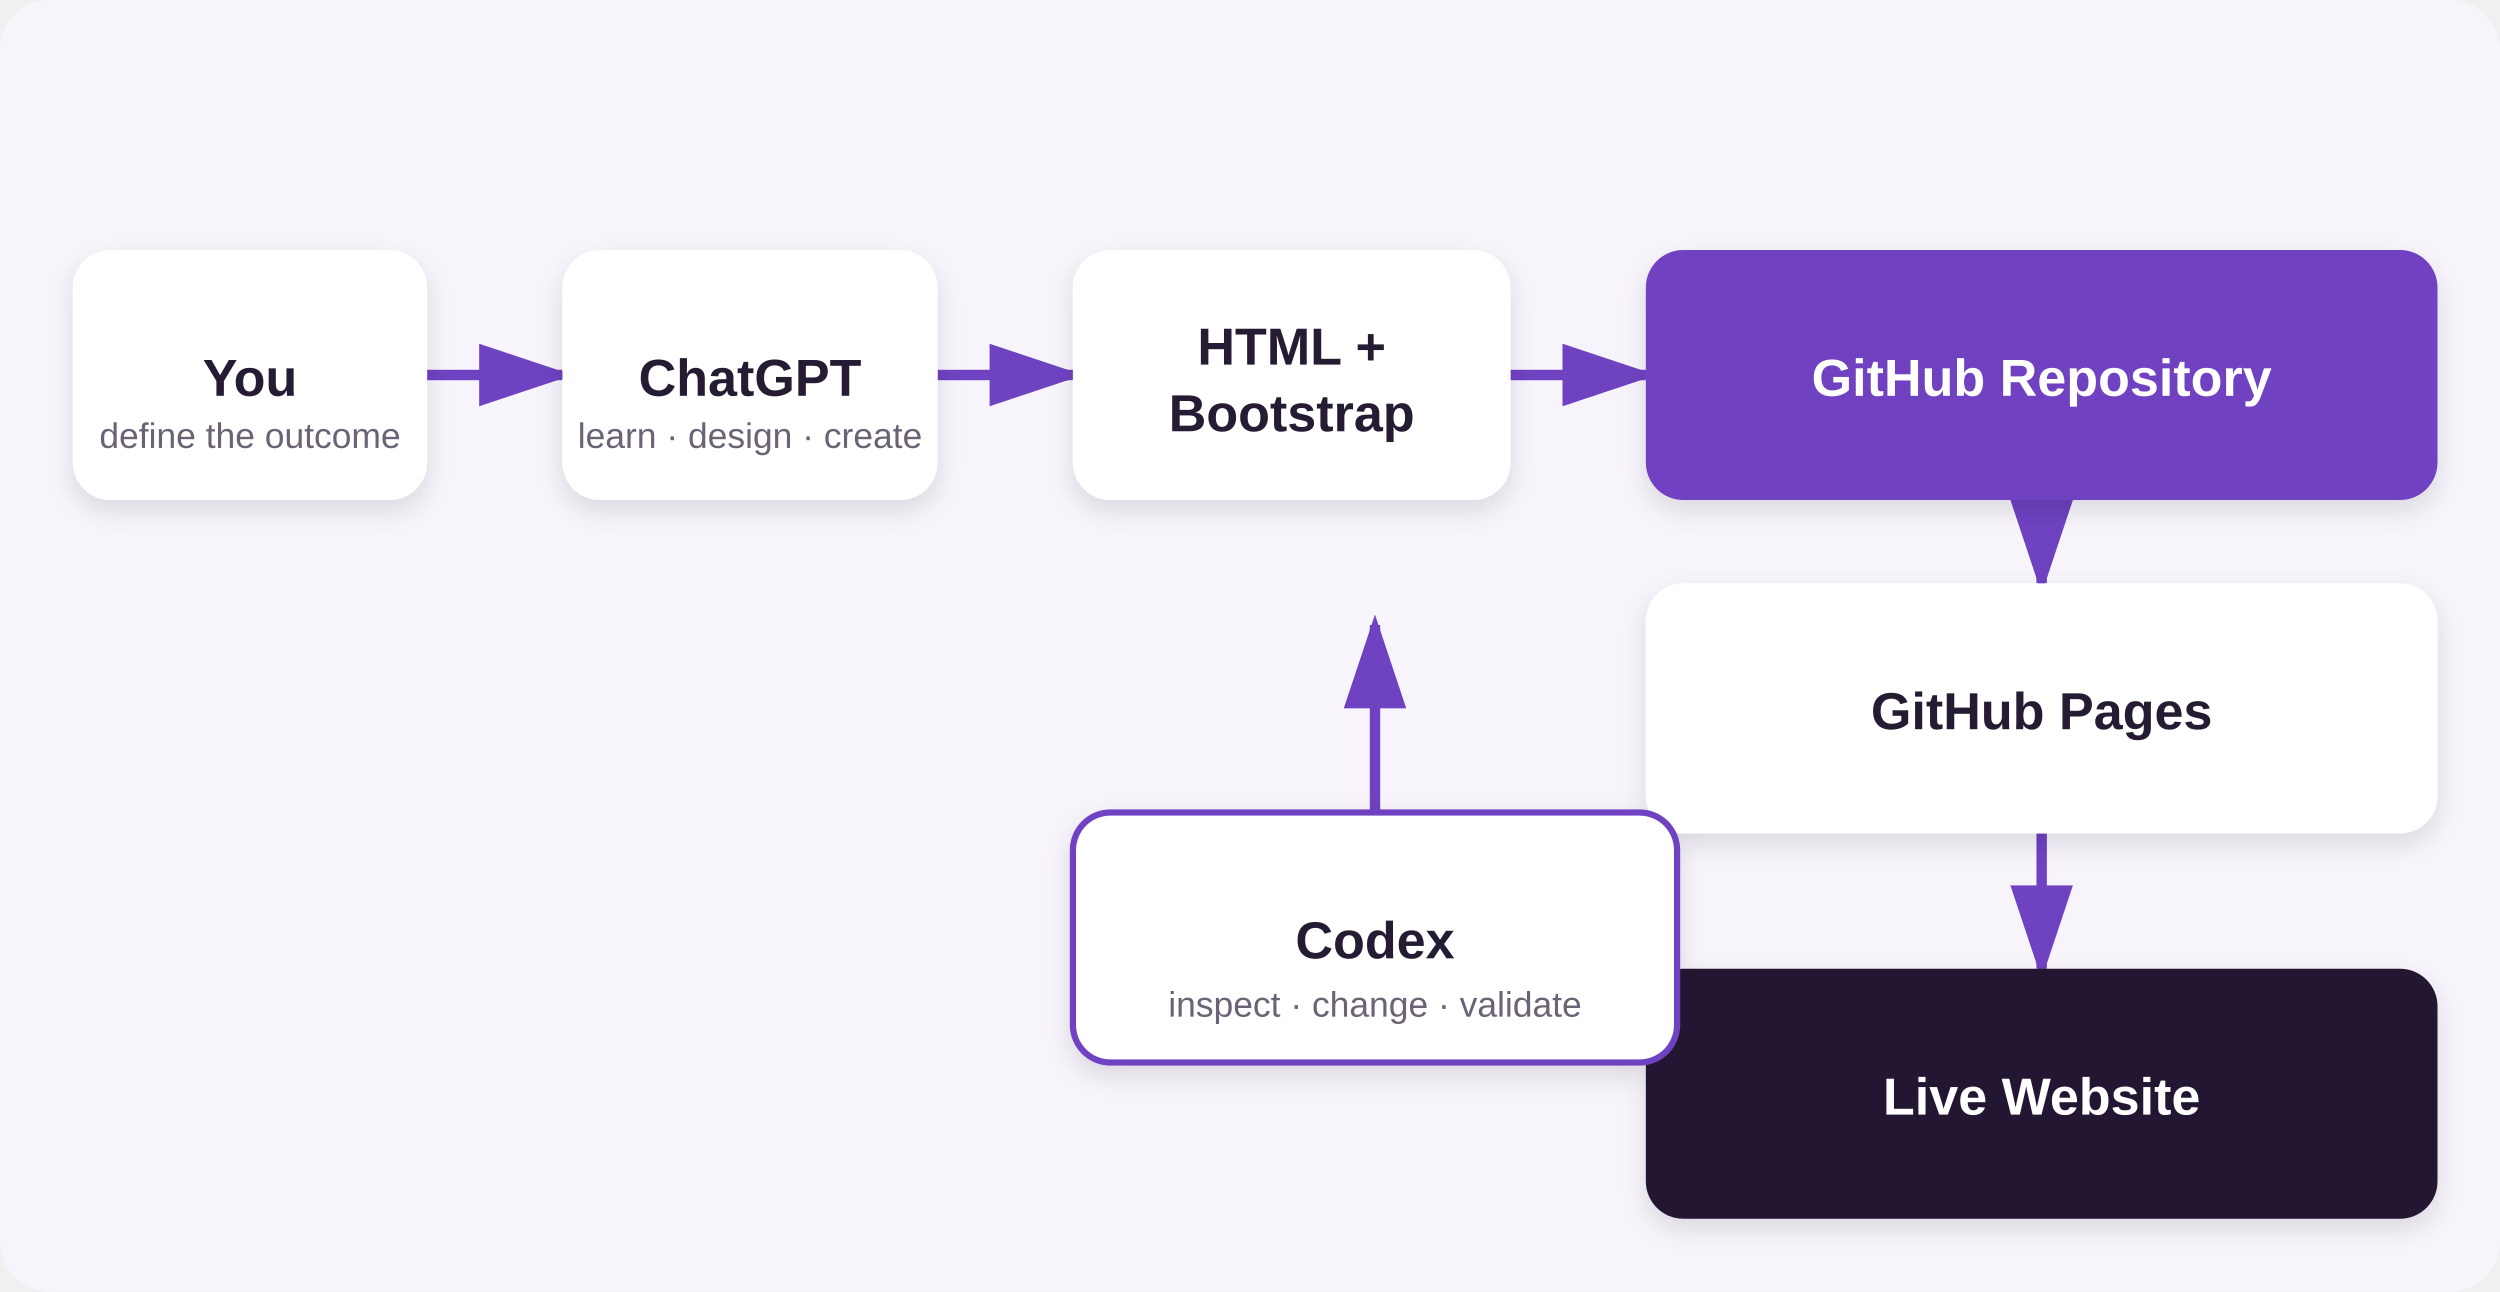
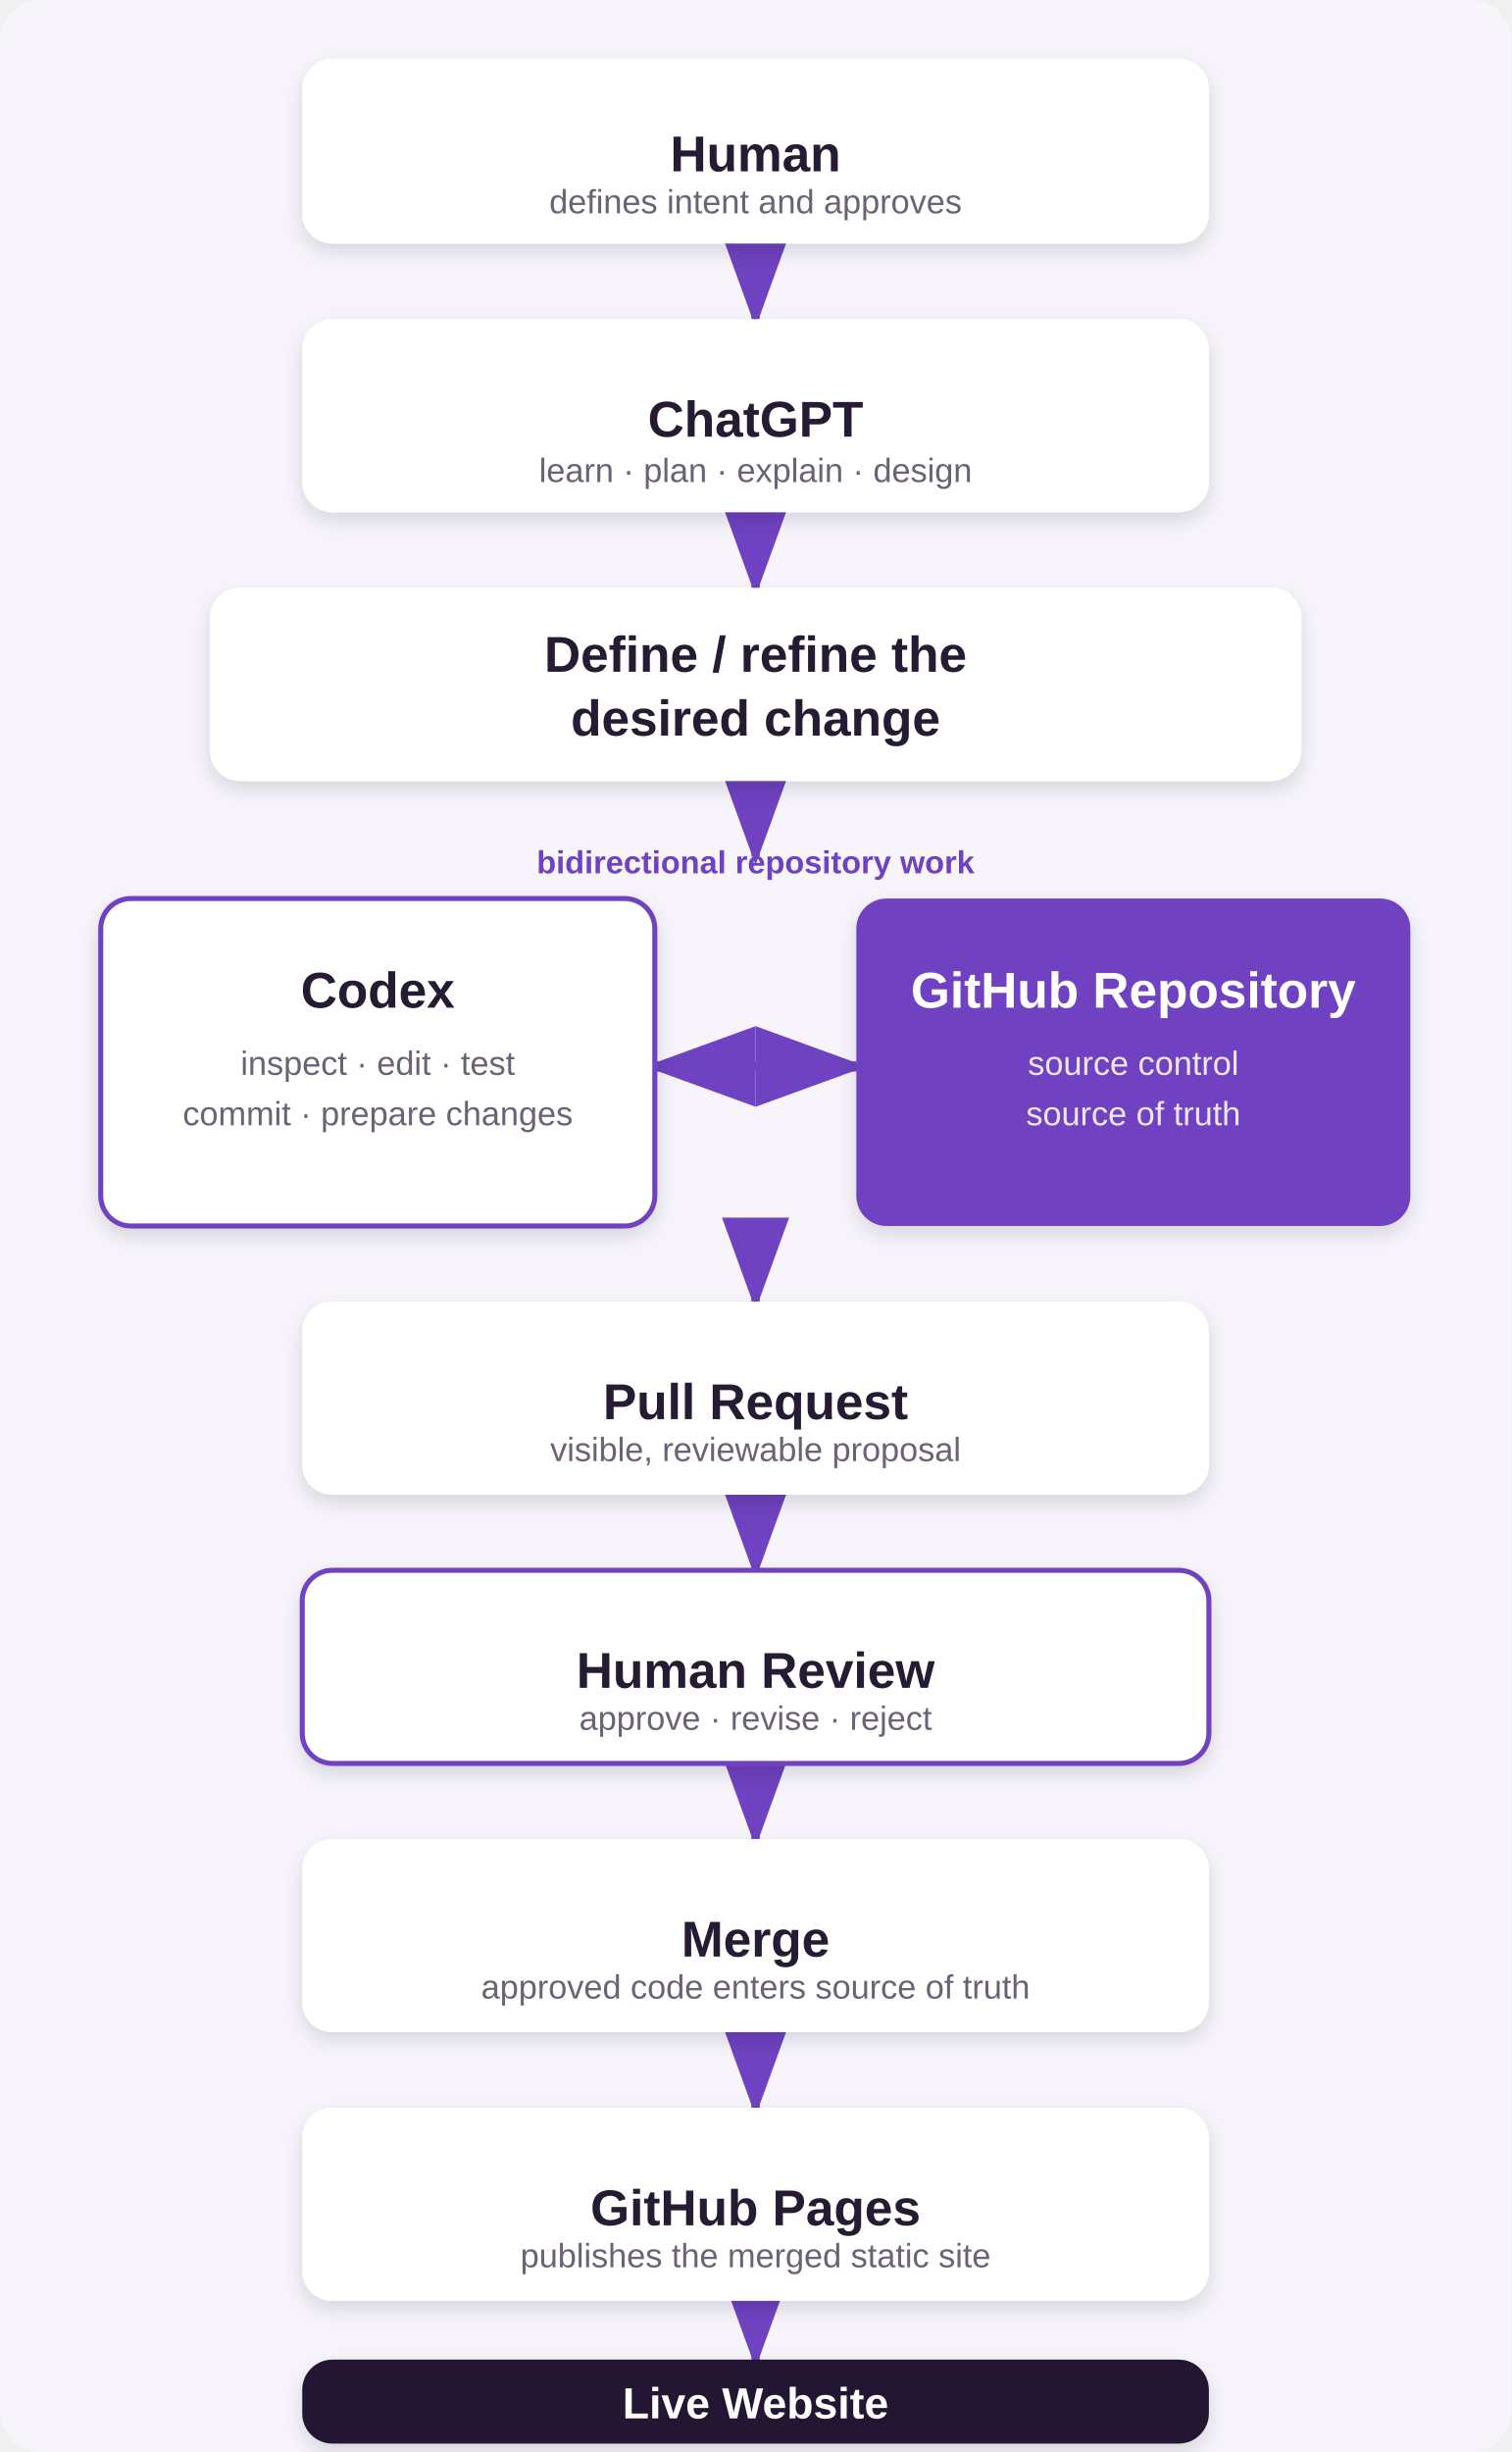
- <svg xmlns="http://www.w3.org/2000/svg" width="1200" height="620" viewBox="0 0 1200 620" role="img" aria-labelledby="title desc">
+ <svg xmlns="http://www.w3.org/2000/svg" width="900" height="1460" viewBox="0 0 900 1460" role="img" aria-labelledby="title desc">
  <defs>
-     <marker id="arrow" markerWidth="10" markerHeight="10" refX="8" refY="3" orient="auto">
-       <path d="M0,0 L0,6 L9,3 z" fill="#6f42c1" />
+     <marker id="arrow" markerWidth="12" markerHeight="12" refX="10" refY="4" orient="auto">
+       <path d="M0 0v8l11-4z" fill="#6f42c1" />
    </marker>
-     <filter id="shadow">
-       <feDropShadow dx="0" dy="5" stdDeviation="6" flood-opacity=".12" />
+     <marker id="arrowBack" markerWidth="12" markerHeight="12" refX="1" refY="4" orient="auto">
+       <path d="M11 0v8L0 4z" fill="#6f42c1" />
+     </marker>
+     <filter id="shadow" x="-15%" y="-15%" width="130%" height="140%">
+       <feDropShadow dx="0" dy="5" stdDeviation="6" flood-opacity=".13" />
    </filter>
  </defs>
-   <rect width="1200" height="620" rx="24" fill="#f7f4fc" />
-   <g font-family="Arial, sans-serif" text-anchor="middle">
-     <g fill="none" stroke="#6f42c1" stroke-width="5" marker-end="url(#arrow)">
-       <path d="M205 180 H270" />
-       <path d="M450 180 H515" />
-       <path d="M725 180 H790" />
-       <path d="M980 215 V280" />
-       <path d="M980 400 V465" />
-       <path d="M660 390 V300" />
+   <rect width="900" height="1460" rx="24" fill="#f7f4fc" />
+   <g fill="none" stroke="#6f42c1" stroke-width="5" marker-end="url(#arrow)">
+     <path d="M450 145v45" />
+     <path d="M450 305v45" />
+     <path d="M450 465v45" />
+     <path d="M450 730v45" />
+     <path d="M450 890v45" />
+     <path d="M450 1050v45" />
+     <path d="M450 1210v45" />
+     <path d="M450 1370v35" />
+   </g>
+   <path d="M390 635H510" fill="none" stroke="#6f42c1" stroke-width="6" marker-start="url(#arrowBack)" marker-end="url(#arrow)" />
+   <g filter="url(#shadow)">
+     <rect x="180" y="35" width="540" height="110" rx="18" fill="#fff" />
+     <rect x="180" y="190" width="540" height="115" rx="18" fill="#fff" />
+     <rect x="125" y="350" width="650" height="115" rx="18" fill="#fff" />
+     <rect x="60" y="535" width="330" height="195" rx="18" fill="#fff" stroke="#6f42c1" stroke-width="3" />
+     <rect x="510" y="535" width="330" height="195" rx="18" fill="#6f42c1" />
+     <rect x="180" y="775" width="540" height="115" rx="18" fill="#fff" />
+     <rect x="180" y="935" width="540" height="115" rx="18" fill="#fff" stroke="#6f42c1" stroke-width="3" />
+     <rect x="180" y="1095" width="540" height="115" rx="18" fill="#fff" />
+     <rect x="180" y="1255" width="540" height="115" rx="18" fill="#fff" />
+     <rect x="180" y="1405" width="540" height="50" rx="18" fill="#241833" />
+   </g>
+   <g font-family="Arial, sans-serif" text-anchor="middle" fill="#251b32">
+     <g font-size="30" font-weight="700">
+       <text x="450" y="102">Human</text>
+       <text x="450" y="260">ChatGPT</text>
+       <text x="450" y="400">Define / refine the</text>
+       <text x="450" y="438">desired change</text>
+       <text x="225" y="600">Codex</text>
+       <text x="675" y="600" fill="#fff">GitHub Repository</text>
+       <text x="450" y="845">Pull Request</text>
+       <text x="450" y="1005">Human Review</text>
+       <text x="450" y="1165">Merge</text>
+       <text x="450" y="1325">GitHub Pages</text>
+       <text x="450" y="1440" font-size="26" fill="#fff">Live Website</text>
    </g>
-     <g filter="url(#shadow)">
-       <rect x="35" y="120" width="170" height="120" rx="18" fill="#fff" />
-       <rect x="270" y="120" width="180" height="120" rx="18" fill="#fff" />
-       <rect x="515" y="120" width="210" height="120" rx="18" fill="#fff" />
-       <rect x="790" y="120" width="380" height="120" rx="18" fill="#6f42c1" />
-       <rect x="790" y="280" width="380" height="120" rx="18" fill="#fff" />
-       <rect x="790" y="465" width="380" height="120" rx="18" fill="#241833" />
-       <rect x="515" y="390" width="290" height="120" rx="18" fill="#fff" stroke="#6f42c1" stroke-width="3" />
+     <g font-size="20" fill="#6c6275">
+       <text x="450" y="127">defines intent and approves</text>
+       <text x="450" y="287">learn · plan · explain · design</text>
+       <text x="225" y="640">inspect · edit · test</text>
+       <text x="225" y="670">commit · prepare changes</text>
+       <text x="675" y="640" fill="#eee7fa">source control</text>
+       <text x="675" y="670" fill="#eee7fa">source of truth</text>
+       <text x="450" y="870">visible, reviewable proposal</text>
+       <text x="450" y="1030">approve · revise · reject</text>
+       <text x="450" y="1190">approved code enters source of truth</text>
+       <text x="450" y="1350">publishes the merged static site</text>
    </g>
-     <g font-size="25" font-weight="700" fill="#251b32">
-       <text x="120" y="190">You</text>
-       <text x="360" y="190">ChatGPT</text>
-       <text x="620" y="175">HTML +</text>
-       <text x="620" y="207">Bootstrap</text>
-       <text x="980" y="190" fill="#fff">GitHub Repository</text>
-       <text x="980" y="350">GitHub Pages</text>
-       <text x="980" y="535" fill="#fff">Live Website</text>
-       <text x="660" y="460">Codex</text>
-     </g>
-     <g font-size="17" fill="#6c6275">
-       <text x="120" y="215">define the outcome</text>
-       <text x="360" y="215">learn · design · create</text>
-       <text x="660" y="488">inspect · change · validate</text>
-     </g>
+     <text x="450" y="520" font-size="19" font-weight="700" fill="#6f42c1">bidirectional repository work</text>
  </g>
</svg>
